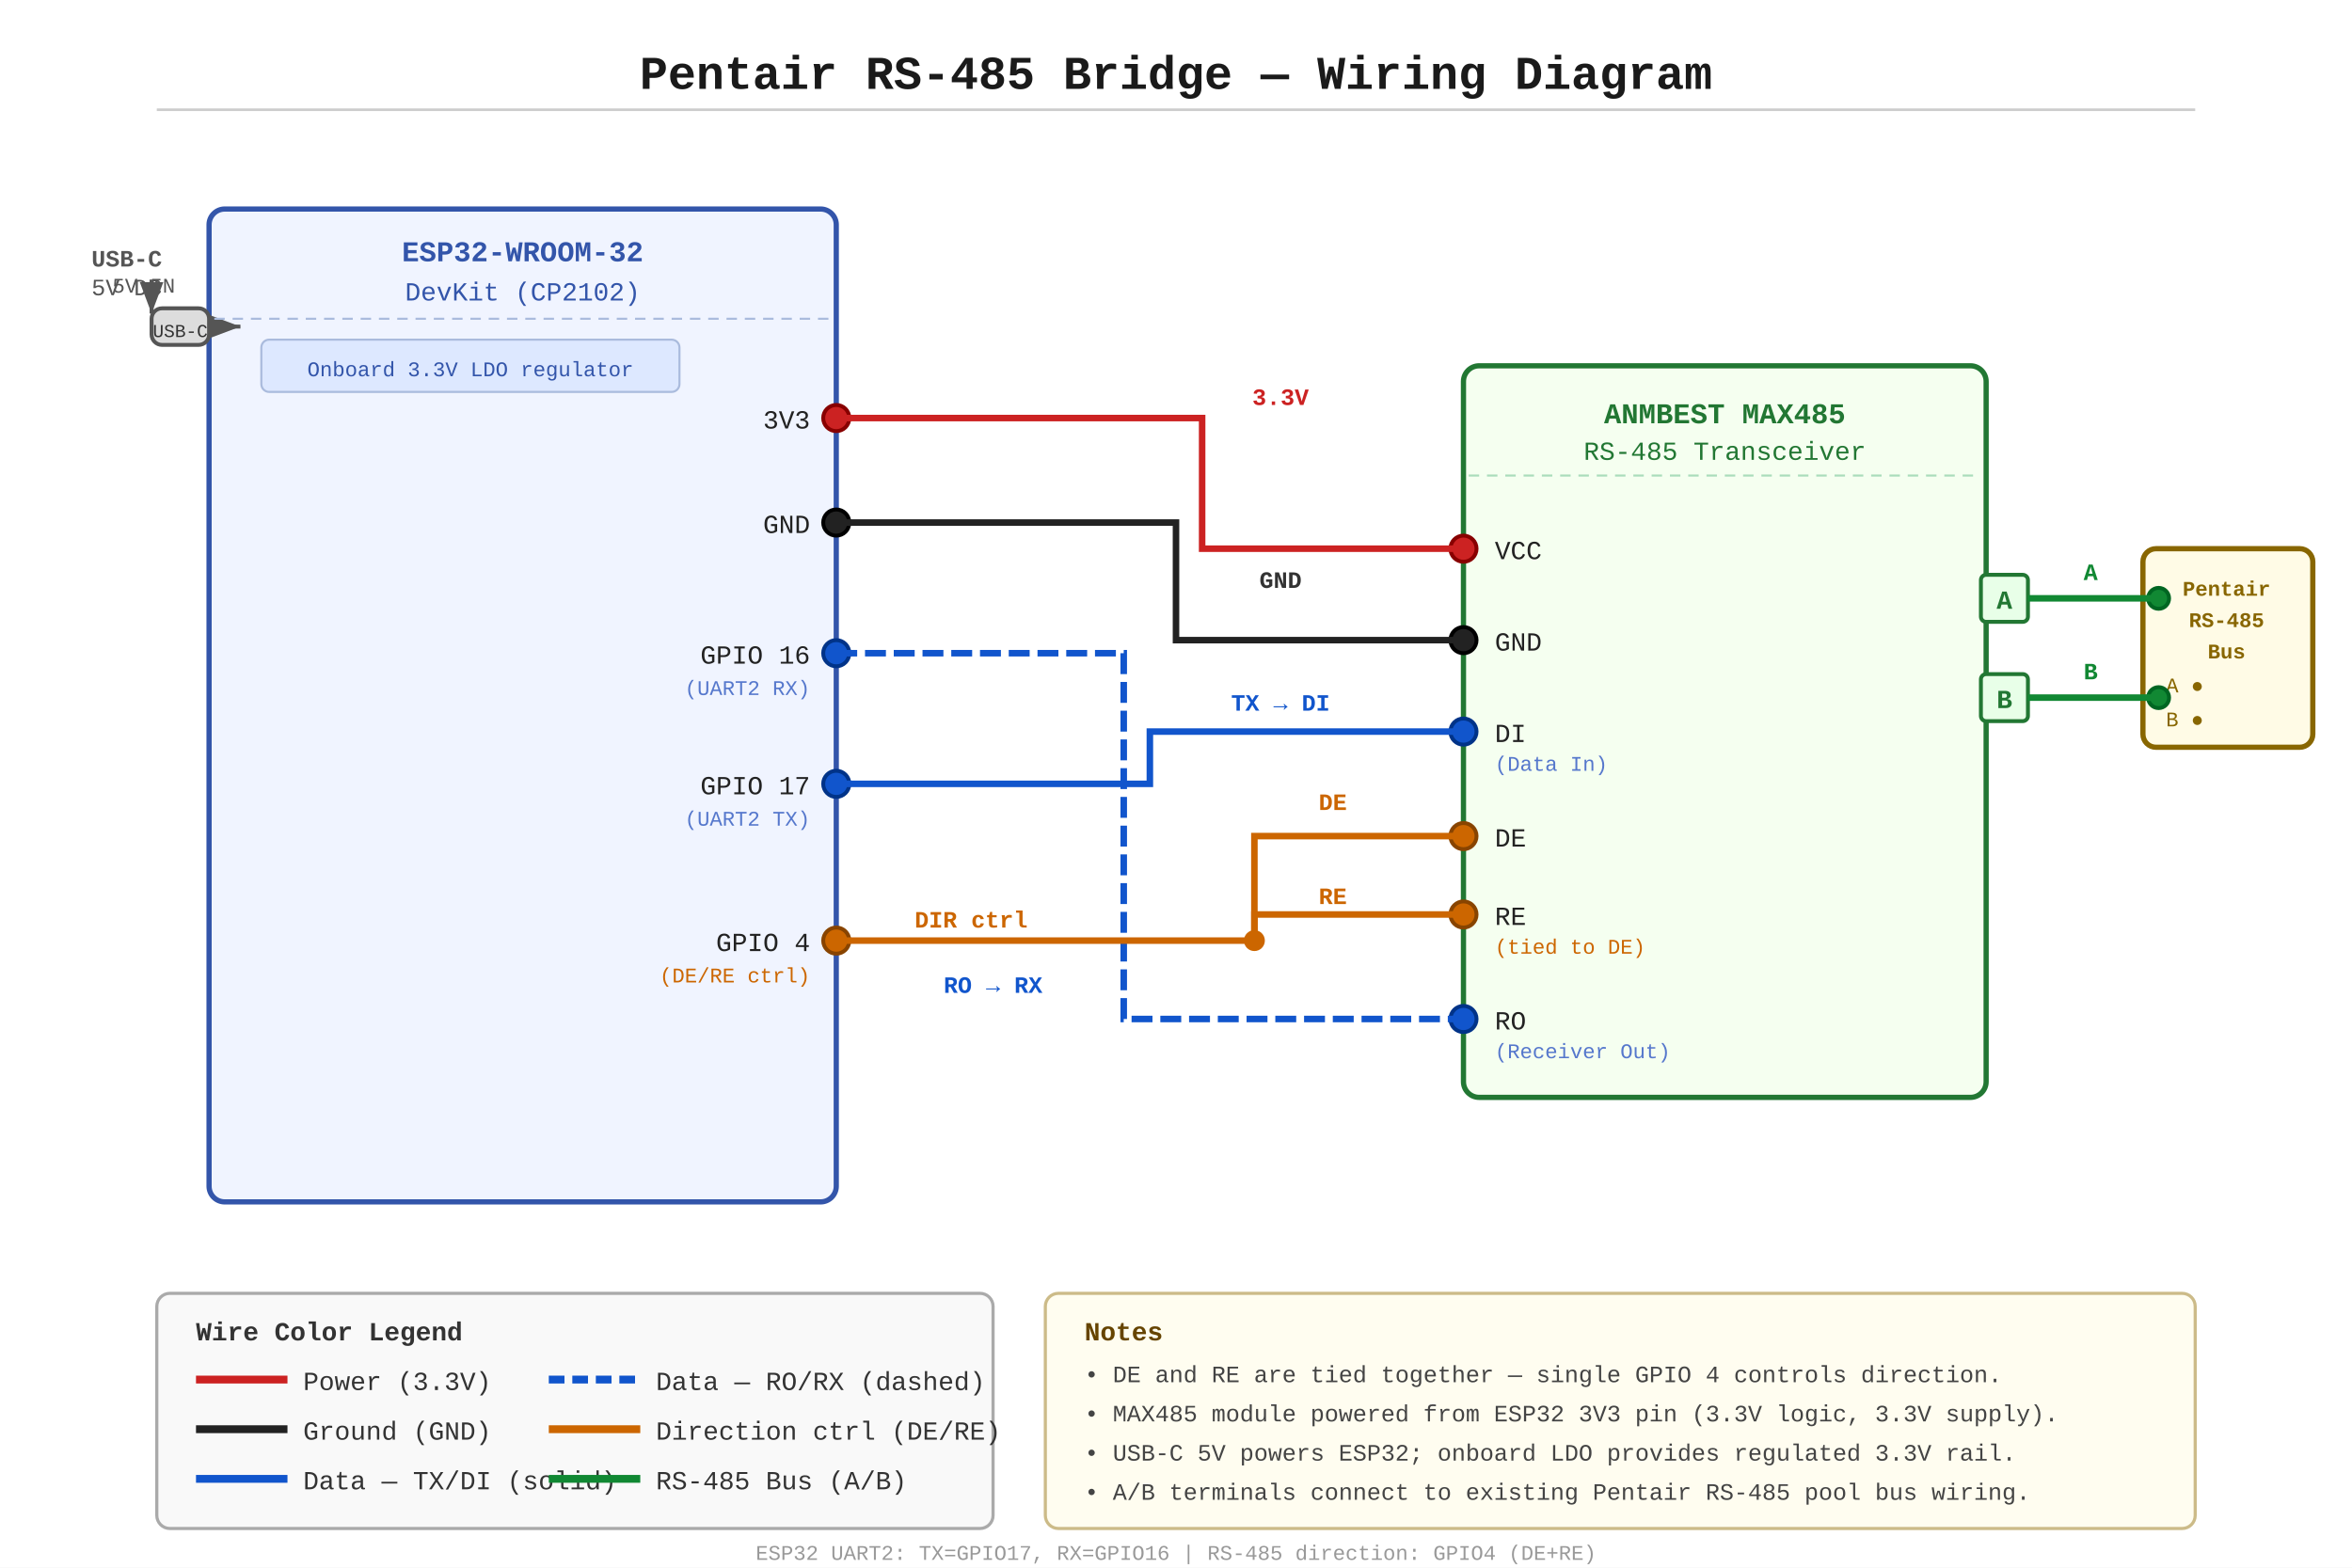
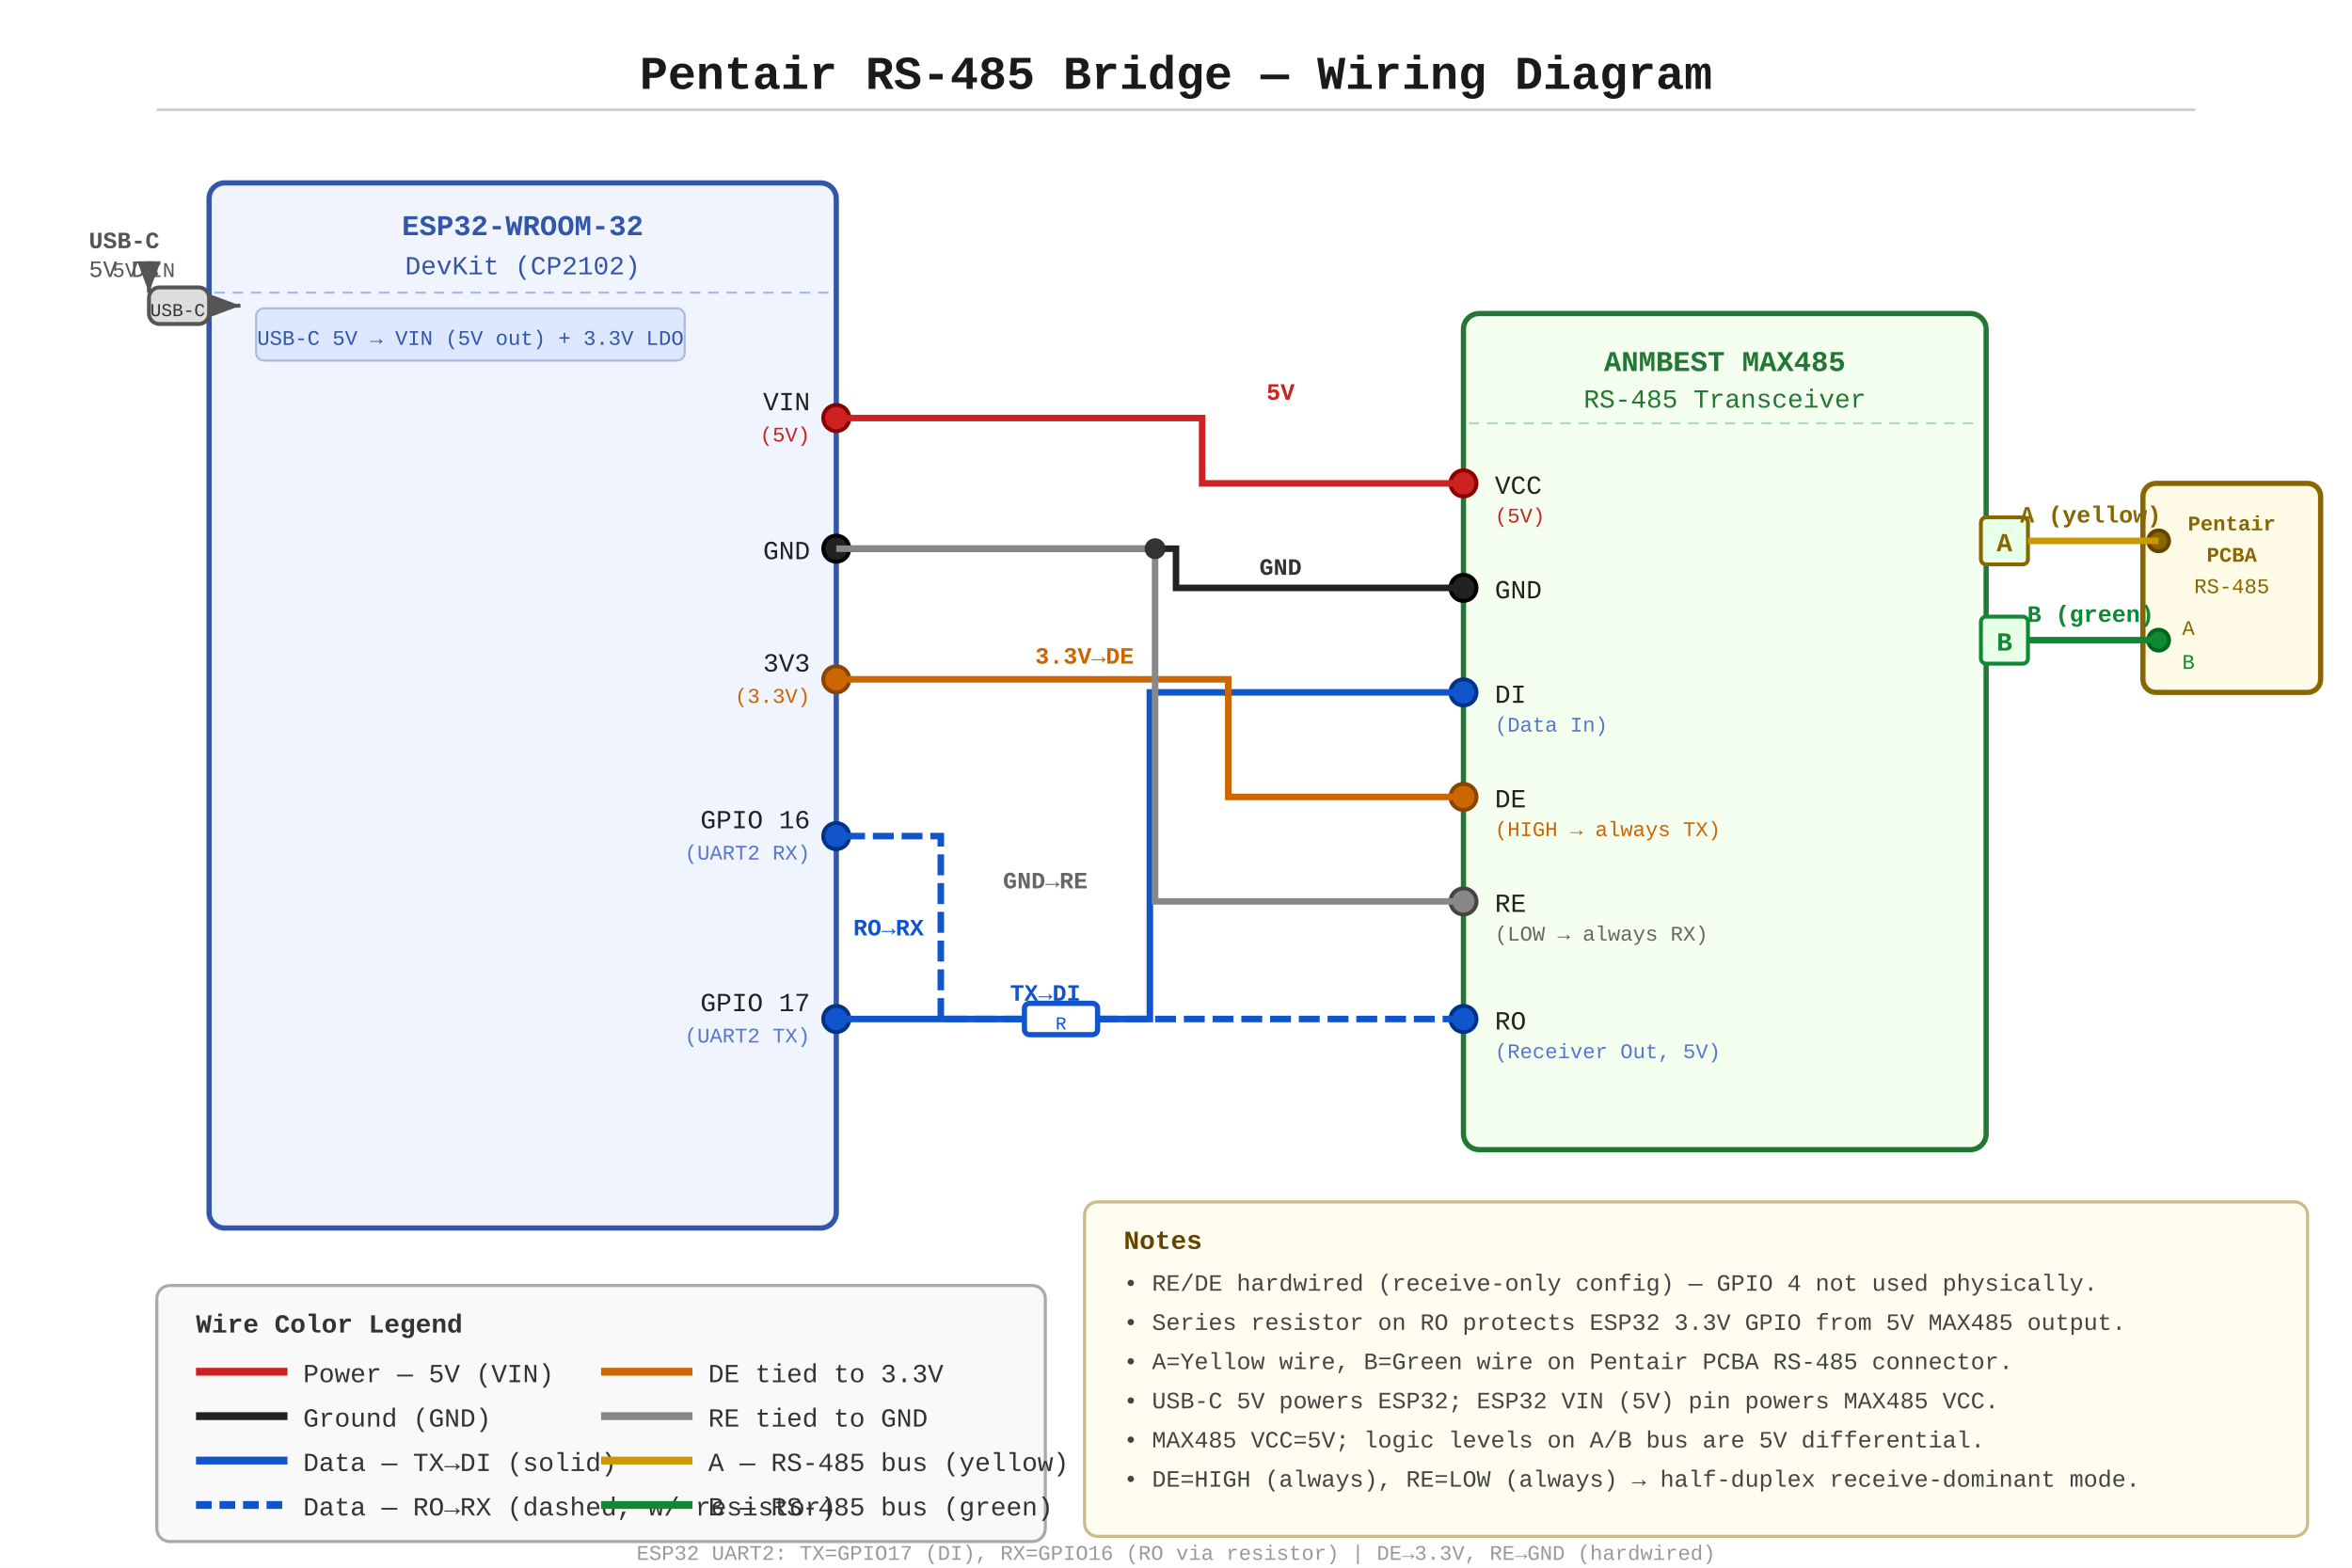
<svg xmlns="http://www.w3.org/2000/svg" width="900" height="600" viewBox="0 0 900 600" font-family="monospace, 'Courier New', sans-serif">
  <rect width="900" height="600" fill="white" />
  <text x="450" y="34" text-anchor="middle" font-size="18" font-weight="bold" fill="#1a1a1a">
    Pentair RS-485 Bridge — Wiring Diagram
  </text>
  <line x1="60" y1="42" x2="840" y2="42" stroke="#cccccc" stroke-width="1" />
-   <rect x="80" y="80" width="240" height="380" rx="6" ry="6" fill="#f0f4ff" stroke="#3355aa" stroke-width="2" />
-   <text x="200" y="100" text-anchor="middle" font-size="11" font-weight="bold" fill="#3355aa">ESP32-WROOM-32</text>
-   <text x="200" y="115" text-anchor="middle" font-size="10" fill="#3355aa">DevKit (CP2102)</text>
-   <rect x="58" y="118" width="22" height="14" rx="4" ry="4" fill="#dddddd" stroke="#555555" stroke-width="1.5" />
-   <text x="69" y="129" text-anchor="middle" font-size="7" fill="#333333">USB-C</text>
-   <line x1="80" y1="125" x2="92" y2="125" stroke="#555555" stroke-width="1.5" marker-end="url(#arrowGray)" />
-   <text x="55" y="112" text-anchor="middle" font-size="8" fill="#555555">5V IN</text>
-   <line x1="82" y1="122" x2="318" y2="122" stroke="#aabbdd" stroke-width="0.8" stroke-dasharray="4,3" />
-   <circle cx="320" cy="160" r="5" fill="#cc2222" stroke="#880000" stroke-width="1.5" />
-   <text x="310" y="164" text-anchor="end" font-size="10" fill="#222">3V3</text>
-   <circle cx="320" cy="200" r="5" fill="#222222" stroke="#000000" stroke-width="1.5" />
-   <text x="310" y="204" text-anchor="end" font-size="10" fill="#222">GND</text>
-   <circle cx="320" cy="250" r="5" fill="#1155cc" stroke="#003388" stroke-width="1.5" />
-   <text x="310" y="254" text-anchor="end" font-size="10" fill="#222">GPIO 16</text>
-   <text x="310" y="266" text-anchor="end" font-size="8" fill="#5577cc">(UART2 RX)</text>
-   <circle cx="320" cy="300" r="5" fill="#1155cc" stroke="#003388" stroke-width="1.5" />
-   <text x="310" y="304" text-anchor="end" font-size="10" fill="#222">GPIO 17</text>
-   <text x="310" y="316" text-anchor="end" font-size="8" fill="#5577cc">(UART2 TX)</text>
-   <circle cx="320" cy="360" r="5" fill="#cc6600" stroke="#884400" stroke-width="1.5" />
-   <text x="310" y="364" text-anchor="end" font-size="10" fill="#222">GPIO 4</text>
-   <text x="310" y="376" text-anchor="end" font-size="8" fill="#cc6600">(DE/RE ctrl)</text>
-   <rect x="560" y="140" width="200" height="280" rx="6" ry="6" fill="#f5fff0" stroke="#227733" stroke-width="2" />
-   <text x="660" y="162" text-anchor="middle" font-size="11" font-weight="bold" fill="#227733">ANMBEST MAX485</text>
-   <text x="660" y="176" text-anchor="middle" font-size="10" fill="#227733">RS-485 Transceiver</text>
-   <line x1="562" y1="182" x2="758" y2="182" stroke="#aaddbb" stroke-width="0.8" stroke-dasharray="4,3" />
-   <circle cx="560" cy="210" r="5" fill="#cc2222" stroke="#880000" stroke-width="1.5" />
-   <text x="572" y="214" text-anchor="start" font-size="10" fill="#222">VCC</text>
-   <circle cx="560" cy="245" r="5" fill="#222222" stroke="#000000" stroke-width="1.5" />
-   <text x="572" y="249" text-anchor="start" font-size="10" fill="#222">GND</text>
-   <circle cx="560" cy="280" r="5" fill="#1155cc" stroke="#003388" stroke-width="1.5" />
-   <text x="572" y="284" text-anchor="start" font-size="10" fill="#222">DI</text>
-   <text x="572" y="295" text-anchor="start" font-size="8" fill="#5577cc">(Data In)</text>
-   <circle cx="560" cy="320" r="5" fill="#cc6600" stroke="#884400" stroke-width="1.5" />
-   <text x="572" y="324" text-anchor="start" font-size="10" fill="#222">DE</text>
-   <circle cx="560" cy="350" r="5" fill="#cc6600" stroke="#884400" stroke-width="1.5" />
-   <text x="572" y="354" text-anchor="start" font-size="10" fill="#222">RE</text>
-   <text x="572" y="365" text-anchor="start" font-size="8" fill="#cc6600">(tied to DE)</text>
-   <circle cx="560" cy="390" r="5" fill="#1155cc" stroke="#003388" stroke-width="1.5" />
-   <text x="572" y="394" text-anchor="start" font-size="10" fill="#222">RO</text>
-   <text x="572" y="405" text-anchor="start" font-size="8" fill="#5577cc">(Receiver Out)</text>
-   <rect x="758" y="220" width="18" height="18" rx="2" fill="#e8ffe8" stroke="#227733" stroke-width="1.5" />
-   <text x="767" y="233" text-anchor="middle" font-size="10" font-weight="bold" fill="#227733">A</text>
-   <rect x="758" y="258" width="18" height="18" rx="2" fill="#e8ffe8" stroke="#227733" stroke-width="1.5" />
-   <text x="767" y="271" text-anchor="middle" font-size="10" font-weight="bold" fill="#227733">B</text>
-   <rect x="820" y="210" width="65" height="76" rx="5" ry="5" fill="#fffbe6" stroke="#886600" stroke-width="2" />
-   <text x="852" y="228" text-anchor="middle" font-size="8" font-weight="bold" fill="#886600">Pentair</text>
-   <text x="852" y="240" text-anchor="middle" font-size="8" font-weight="bold" fill="#886600">RS-485</text>
-   <text x="852" y="252" text-anchor="middle" font-size="8" font-weight="bold" fill="#886600">Bus</text>
-   <circle cx="826" cy="229" r="4" fill="#118833" stroke="#006622" stroke-width="1.5" />
-   <text x="836" y="265" text-anchor="middle" font-size="8" fill="#886600">A ●</text>
-   <circle cx="826" cy="267" r="4" fill="#118833" stroke="#006622" stroke-width="1.5" />
-   <text x="836" y="278" text-anchor="middle" font-size="8" fill="#886600">B ●</text>
  <defs>
    <marker id="arrowGray" markerWidth="8" markerHeight="6" refX="8" refY="3" orient="auto">
      <polygon points="0 0, 8 3, 0 6" fill="#555555" />
    </marker>
  </defs>
-   <polyline points="320,160 460,160 460,210 560,210" fill="none" stroke="#cc2222" stroke-width="2.5" />
-   <text x="490" y="155" text-anchor="middle" font-size="9" fill="#cc2222" font-weight="bold">3.3V</text>
-   <polyline points="320,200 450,200 450,245 560,245" fill="none" stroke="#222222" stroke-width="2.5" />
-   <text x="490" y="225" text-anchor="middle" font-size="9" fill="#333333" font-weight="bold">GND</text>
-   <polyline points="320,250 430,250 430,390 560,390" fill="none" stroke="#1155cc" stroke-width="2.5" stroke-dasharray="8,3" />
-   <text x="380" y="380" text-anchor="middle" font-size="9" fill="#1155cc" font-weight="bold">RO → RX</text>
-   <polyline points="320,300 440,300 440,280 560,280" fill="none" stroke="#1155cc" stroke-width="2.5" />
-   <text x="490" y="272" text-anchor="middle" font-size="9" fill="#1155cc" font-weight="bold">TX → DI</text>
-   <polyline points="320,360 480,360 480,320 560,320" fill="none" stroke="#cc6600" stroke-width="2.5" />
-   <polyline points="480,360 480,350 560,350" fill="none" stroke="#cc6600" stroke-width="2.5" />
-   <text x="510" y="310" text-anchor="middle" font-size="9" fill="#cc6600" font-weight="bold">DE</text>
-   <text x="510" y="346" text-anchor="middle" font-size="9" fill="#cc6600" font-weight="bold">RE</text>
-   <text x="350" y="355" text-anchor="start" font-size="9" fill="#cc6600" font-weight="bold">DIR ctrl</text>
-   <circle cx="480" cy="360" r="4" fill="#cc6600" />
-   <line x1="776" y1="229" x2="826" y2="229" stroke="#118833" stroke-width="2.5" />
-   <text x="800" y="222" text-anchor="middle" font-size="9" fill="#118833" font-weight="bold">A</text>
-   <line x1="776" y1="267" x2="826" y2="267" stroke="#118833" stroke-width="2.5" />
-   <text x="800" y="260" text-anchor="middle" font-size="9" fill="#118833" font-weight="bold">B</text>
-   <text x="35" y="102" font-size="9" fill="#555555" font-weight="bold">USB-C</text>
-   <text x="35" y="113" font-size="9" fill="#555555">5V DC</text>
-   <line x1="58" y1="107" x2="58" y2="120" stroke="#555555" stroke-width="1.5" marker-end="url(#arrowGray)" />
-   <rect x="100" y="130" width="160" height="20" rx="3" fill="#dde8ff" stroke="#aabbdd" stroke-width="0.8" />
-   <text x="180" y="144" text-anchor="middle" font-size="8" fill="#3355aa">Onboard 3.3V LDO regulator</text>
-   <rect x="60" y="495" width="320" height="90" rx="5" ry="5" fill="#f9f9f9" stroke="#aaaaaa" stroke-width="1.2" />
-   <text x="75" y="513" font-size="10" font-weight="bold" fill="#333">Wire Color Legend</text>
-   <line x1="75" y1="528" x2="110" y2="528" stroke="#cc2222" stroke-width="3" />
-   <text x="116" y="532" font-size="10" fill="#333">Power (3.3V)</text>
-   <line x1="75" y1="547" x2="110" y2="547" stroke="#222222" stroke-width="3" />
-   <text x="116" y="551" font-size="10" fill="#333">Ground (GND)</text>
-   <line x1="75" y1="566" x2="110" y2="566" stroke="#1155cc" stroke-width="3" />
-   <text x="116" y="570" font-size="10" fill="#333">Data — TX/DI (solid)</text>
-   <line x1="210" y1="528" x2="245" y2="528" stroke="#1155cc" stroke-width="3" stroke-dasharray="6,3" />
-   <text x="251" y="532" font-size="10" fill="#333">Data — RO/RX (dashed)</text>
-   <line x1="210" y1="547" x2="245" y2="547" stroke="#cc6600" stroke-width="3" />
-   <text x="251" y="551" font-size="10" fill="#333">Direction ctrl (DE/RE)</text>
-   <line x1="210" y1="566" x2="245" y2="566" stroke="#118833" stroke-width="3" />
-   <text x="251" y="570" font-size="10" fill="#333">RS-485 Bus (A/B)</text>
-   <rect x="400" y="495" width="440" height="90" rx="5" ry="5" fill="#fffdf0" stroke="#ccbb88" stroke-width="1.2" />
-   <text x="415" y="513" font-size="10" font-weight="bold" fill="#664400">Notes</text>
-   <text x="415" y="529" font-size="9" fill="#444">• DE and RE are tied together — single GPIO 4 controls direction.</text>
-   <text x="415" y="544" font-size="9" fill="#444">• MAX485 module powered from ESP32 3V3 pin (3.3V logic, 3.3V supply).</text>
-   <text x="415" y="559" font-size="9" fill="#444">• USB-C 5V powers ESP32; onboard LDO provides regulated 3.3V rail.</text>
-   <text x="415" y="574" font-size="9" fill="#444">• A/B terminals connect to existing Pentair RS-485 pool bus wiring.</text>
+   <rect x="80" y="70" width="240" height="400" rx="6" ry="6" fill="#f0f4ff" stroke="#3355aa" stroke-width="2" />
+   <text x="200" y="90" text-anchor="middle" font-size="11" font-weight="bold" fill="#3355aa">ESP32-WROOM-32</text>
+   <text x="200" y="105" text-anchor="middle" font-size="10" fill="#3355aa">DevKit (CP2102)</text>
+   <rect x="57" y="110" width="23" height="14" rx="4" ry="4" fill="#dddddd" stroke="#555555" stroke-width="1.5" />
+   <text x="68" y="121" text-anchor="middle" font-size="7" fill="#333333">USB-C</text>
+   <line x1="80" y1="117" x2="92" y2="117" stroke="#555555" stroke-width="1.5" marker-end="url(#arrowGray)" />
+   <text x="55" y="106" text-anchor="middle" font-size="8" fill="#555555">5V IN</text>
+   <line x1="82" y1="112" x2="318" y2="112" stroke="#aabbdd" stroke-width="0.8" stroke-dasharray="4,3" />
+   <rect x="98" y="118" width="164" height="20" rx="3" fill="#dde8ff" stroke="#aabbdd" stroke-width="0.8" />
+   <text x="180" y="132" text-anchor="middle" font-size="8" fill="#3355aa">USB-C 5V → VIN (5V out) + 3.3V LDO</text>
+   <circle cx="320" cy="160" r="5" fill="#cc2222" stroke="#880000" stroke-width="1.5" />
+   <text x="310" y="157" text-anchor="end" font-size="10" fill="#222">VIN</text>
+   <text x="310" y="169" text-anchor="end" font-size="8" fill="#cc2222">(5V)</text>
+   <circle cx="320" cy="210" r="5" fill="#222222" stroke="#000000" stroke-width="1.5" />
+   <text x="310" y="214" text-anchor="end" font-size="10" fill="#222">GND</text>
+   <circle cx="320" cy="260" r="5" fill="#cc6600" stroke="#884400" stroke-width="1.5" />
+   <text x="310" y="257" text-anchor="end" font-size="10" fill="#222">3V3</text>
+   <text x="310" y="269" text-anchor="end" font-size="8" fill="#cc6600">(3.3V)</text>
+   <circle cx="320" cy="320" r="5" fill="#1155cc" stroke="#003388" stroke-width="1.5" />
+   <text x="310" y="317" text-anchor="end" font-size="10" fill="#222">GPIO 16</text>
+   <text x="310" y="329" text-anchor="end" font-size="8" fill="#5577cc">(UART2 RX)</text>
+   <circle cx="320" cy="390" r="5" fill="#1155cc" stroke="#003388" stroke-width="1.5" />
+   <text x="310" y="387" text-anchor="end" font-size="10" fill="#222">GPIO 17</text>
+   <text x="310" y="399" text-anchor="end" font-size="8" fill="#5577cc">(UART2 TX)</text>
+   <rect x="560" y="120" width="200" height="320" rx="6" ry="6" fill="#f5fff0" stroke="#227733" stroke-width="2" />
+   <text x="660" y="142" text-anchor="middle" font-size="11" font-weight="bold" fill="#227733">ANMBEST MAX485</text>
+   <text x="660" y="156" text-anchor="middle" font-size="10" fill="#227733">RS-485 Transceiver</text>
+   <line x1="562" y1="162" x2="758" y2="162" stroke="#aaddbb" stroke-width="0.8" stroke-dasharray="4,3" />
+   <circle cx="560" cy="185" r="5" fill="#cc2222" stroke="#880000" stroke-width="1.5" />
+   <text x="572" y="189" text-anchor="start" font-size="10" fill="#222">VCC</text>
+   <text x="572" y="200" text-anchor="start" font-size="8" fill="#cc2222">(5V)</text>
+   <circle cx="560" cy="225" r="5" fill="#222222" stroke="#000000" stroke-width="1.5" />
+   <text x="572" y="229" text-anchor="start" font-size="10" fill="#222">GND</text>
+   <circle cx="560" cy="265" r="5" fill="#1155cc" stroke="#003388" stroke-width="1.5" />
+   <text x="572" y="269" text-anchor="start" font-size="10" fill="#222">DI</text>
+   <text x="572" y="280" text-anchor="start" font-size="8" fill="#5577cc">(Data In)</text>
+   <circle cx="560" cy="305" r="5" fill="#cc6600" stroke="#884400" stroke-width="1.5" />
+   <text x="572" y="309" text-anchor="start" font-size="10" fill="#222">DE</text>
+   <text x="572" y="320" text-anchor="start" font-size="8" fill="#cc6600">(HIGH → always TX)</text>
+   <circle cx="560" cy="345" r="5" fill="#888888" stroke="#444444" stroke-width="1.5" />
+   <text x="572" y="349" text-anchor="start" font-size="10" fill="#222">RE</text>
+   <text x="572" y="360" text-anchor="start" font-size="8" fill="#666666">(LOW → always RX)</text>
+   <circle cx="560" cy="390" r="5" fill="#1155cc" stroke="#003388" stroke-width="1.5" />
+   <text x="572" y="394" text-anchor="start" font-size="10" fill="#222">RO</text>
+   <text x="572" y="405" text-anchor="start" font-size="8" fill="#5577cc">(Receiver Out, 5V)</text>
+   <rect x="758" y="198" width="18" height="18" rx="2" fill="#e8ffe8" stroke="#886600" stroke-width="1.5" />
+   <text x="767" y="211" text-anchor="middle" font-size="10" font-weight="bold" fill="#886600">A</text>
+   <rect x="758" y="236" width="18" height="18" rx="2" fill="#e8ffe8" stroke="#118833" stroke-width="1.5" />
+   <text x="767" y="249" text-anchor="middle" font-size="10" font-weight="bold" fill="#118833">B</text>
+   <rect x="820" y="185" width="68" height="80" rx="5" ry="5" fill="#fffbe6" stroke="#886600" stroke-width="2" />
+   <text x="854" y="203" text-anchor="middle" font-size="8" font-weight="bold" fill="#886600">Pentair</text>
+   <text x="854" y="215" text-anchor="middle" font-size="8" font-weight="bold" fill="#886600">PCBA</text>
+   <text x="854" y="227" text-anchor="middle" font-size="8" fill="#886600">RS-485</text>
+   <circle cx="826" cy="207" r="4" fill="#886600" stroke="#664400" stroke-width="1.5" />
+   <text x="835" y="243" text-anchor="start" font-size="8" fill="#886600">A</text>
+   <circle cx="826" cy="245" r="4" fill="#118833" stroke="#006622" stroke-width="1.5" />
+   <text x="835" y="256" text-anchor="start" font-size="8" fill="#118833">B</text>
+   <polyline points="320,160 460,160 460,185 560,185" fill="none" stroke="#cc2222" stroke-width="2.5" />
+   <text x="490" y="153" text-anchor="middle" font-size="9" fill="#cc2222" font-weight="bold">5V</text>
+   <polyline points="320,210 450,210 450,225 560,225" fill="none" stroke="#222222" stroke-width="2.5" />
+   <text x="490" y="220" text-anchor="middle" font-size="9" fill="#333333" font-weight="bold">GND</text>
+   <polyline points="320,390 440,390 440,265 560,265" fill="none" stroke="#1155cc" stroke-width="2.5" />
+   <text x="400" y="383" text-anchor="middle" font-size="9" fill="#1155cc" font-weight="bold">TX→DI</text>
+   <polyline points="320,260 470,260 470,305 560,305" fill="none" stroke="#cc6600" stroke-width="2.5" />
+   <text x="415" y="254" text-anchor="middle" font-size="9" fill="#cc6600" font-weight="bold">3.3V→DE</text>
+   <polyline points="320,210 442,210 442,345 560,345" fill="none" stroke="#888888" stroke-width="2.5" />
+   <text x="400" y="340" text-anchor="middle" font-size="9" fill="#666666" font-weight="bold">GND→RE</text>
+   <circle cx="442" cy="210" r="4" fill="#333333" />
+   <line x1="560" y1="390" x2="420" y2="390" fill="none" stroke="#1155cc" stroke-width="2.5" stroke-dasharray="8,3" />
+   <rect x="392" y="384" width="28" height="12" rx="2" fill="white" stroke="#1155cc" stroke-width="2" />
+   <text x="406" y="394" text-anchor="middle" font-size="7" fill="#1155cc">R</text>
+   <line x1="392" y1="390" x2="360" y2="390" fill="none" stroke="#1155cc" stroke-width="2.5" stroke-dasharray="8,3" />
+   <polyline points="360,390 360,320 320,320" fill="none" stroke="#1155cc" stroke-width="2.5" stroke-dasharray="8,3" />
+   <text x="340" y="358" text-anchor="middle" font-size="9" fill="#1155cc" font-weight="bold">RO→RX</text>
+   <line x1="776" y1="207" x2="826" y2="207" stroke="#cc9900" stroke-width="2.5" />
+   <text x="800" y="200" text-anchor="middle" font-size="9" fill="#886600" font-weight="bold">A (yellow)</text>
+   <line x1="776" y1="245" x2="826" y2="245" stroke="#118833" stroke-width="2.5" />
+   <text x="800" y="238" text-anchor="middle" font-size="9" fill="#118833" font-weight="bold">B (green)</text>
+   <text x="34" y="95" font-size="9" fill="#555555" font-weight="bold">USB-C</text>
+   <text x="34" y="106" font-size="9" fill="#555555">5V DC</text>
+   <line x1="57" y1="100" x2="57" y2="112" stroke="#555555" stroke-width="1.5" marker-end="url(#arrowGray)" />
+   <rect x="60" y="492" width="340" height="98" rx="5" ry="5" fill="#f9f9f9" stroke="#aaaaaa" stroke-width="1.2" />
+   <text x="75" y="510" font-size="10" font-weight="bold" fill="#333">Wire Color Legend</text>
+   <line x1="75" y1="525" x2="110" y2="525" stroke="#cc2222" stroke-width="3" />
+   <text x="116" y="529" font-size="10" fill="#333">Power — 5V (VIN)</text>
+   <line x1="75" y1="542" x2="110" y2="542" stroke="#222222" stroke-width="3" />
+   <text x="116" y="546" font-size="10" fill="#333">Ground (GND)</text>
+   <line x1="75" y1="559" x2="110" y2="559" stroke="#1155cc" stroke-width="3" />
+   <text x="116" y="563" font-size="10" fill="#333">Data — TX→DI (solid)</text>
+   <line x1="75" y1="576" x2="110" y2="576" stroke="#1155cc" stroke-width="3" stroke-dasharray="6,3" />
+   <text x="116" y="580" font-size="10" fill="#333">Data — RO→RX (dashed, w/ resistor)</text>
+   <line x1="230" y1="525" x2="265" y2="525" stroke="#cc6600" stroke-width="3" />
+   <text x="271" y="529" font-size="10" fill="#333">DE tied to 3.3V</text>
+   <line x1="230" y1="542" x2="265" y2="542" stroke="#888888" stroke-width="3" />
+   <text x="271" y="546" font-size="10" fill="#333">RE tied to GND</text>
+   <line x1="230" y1="559" x2="265" y2="559" stroke="#cc9900" stroke-width="3" />
+   <text x="271" y="563" font-size="10" fill="#333">A — RS-485 bus (yellow)</text>
+   <line x1="230" y1="576" x2="265" y2="576" stroke="#118833" stroke-width="3" />
+   <text x="271" y="580" font-size="10" fill="#333">B — RS-485 bus (green)</text>
+   <rect x="415" y="460" width="468" height="128" rx="5" ry="5" fill="#fffdf0" stroke="#ccbb88" stroke-width="1.2" />
+   <text x="430" y="478" font-size="10" font-weight="bold" fill="#664400">Notes</text>
+   <text x="430" y="494" font-size="9" fill="#444">• RE/DE hardwired (receive-only config) — GPIO 4 not used physically.</text>
+   <text x="430" y="509" font-size="9" fill="#444">• Series resistor on RO protects ESP32 3.3V GPIO from 5V MAX485 output.</text>
+   <text x="430" y="524" font-size="9" fill="#444">• A=Yellow wire, B=Green wire on Pentair PCBA RS-485 connector.</text>
+   <text x="430" y="539" font-size="9" fill="#444">• USB-C 5V powers ESP32; ESP32 VIN (5V) pin powers MAX485 VCC.</text>
+   <text x="430" y="554" font-size="9" fill="#444">• MAX485 VCC=5V; logic levels on A/B bus are 5V differential.</text>
+   <text x="430" y="569" font-size="9" fill="#444">• DE=HIGH (always), RE=LOW (always) → half-duplex receive-dominant mode.</text>
  <text x="450" y="597" text-anchor="middle" font-size="8" fill="#999999">
-     ESP32 UART2: TX=GPIO17, RX=GPIO16 | RS-485 direction: GPIO4 (DE+RE)
+     ESP32 UART2: TX=GPIO17 (DI), RX=GPIO16 (RO via resistor) | DE→3.3V, RE→GND (hardwired)
  </text>
</svg>
